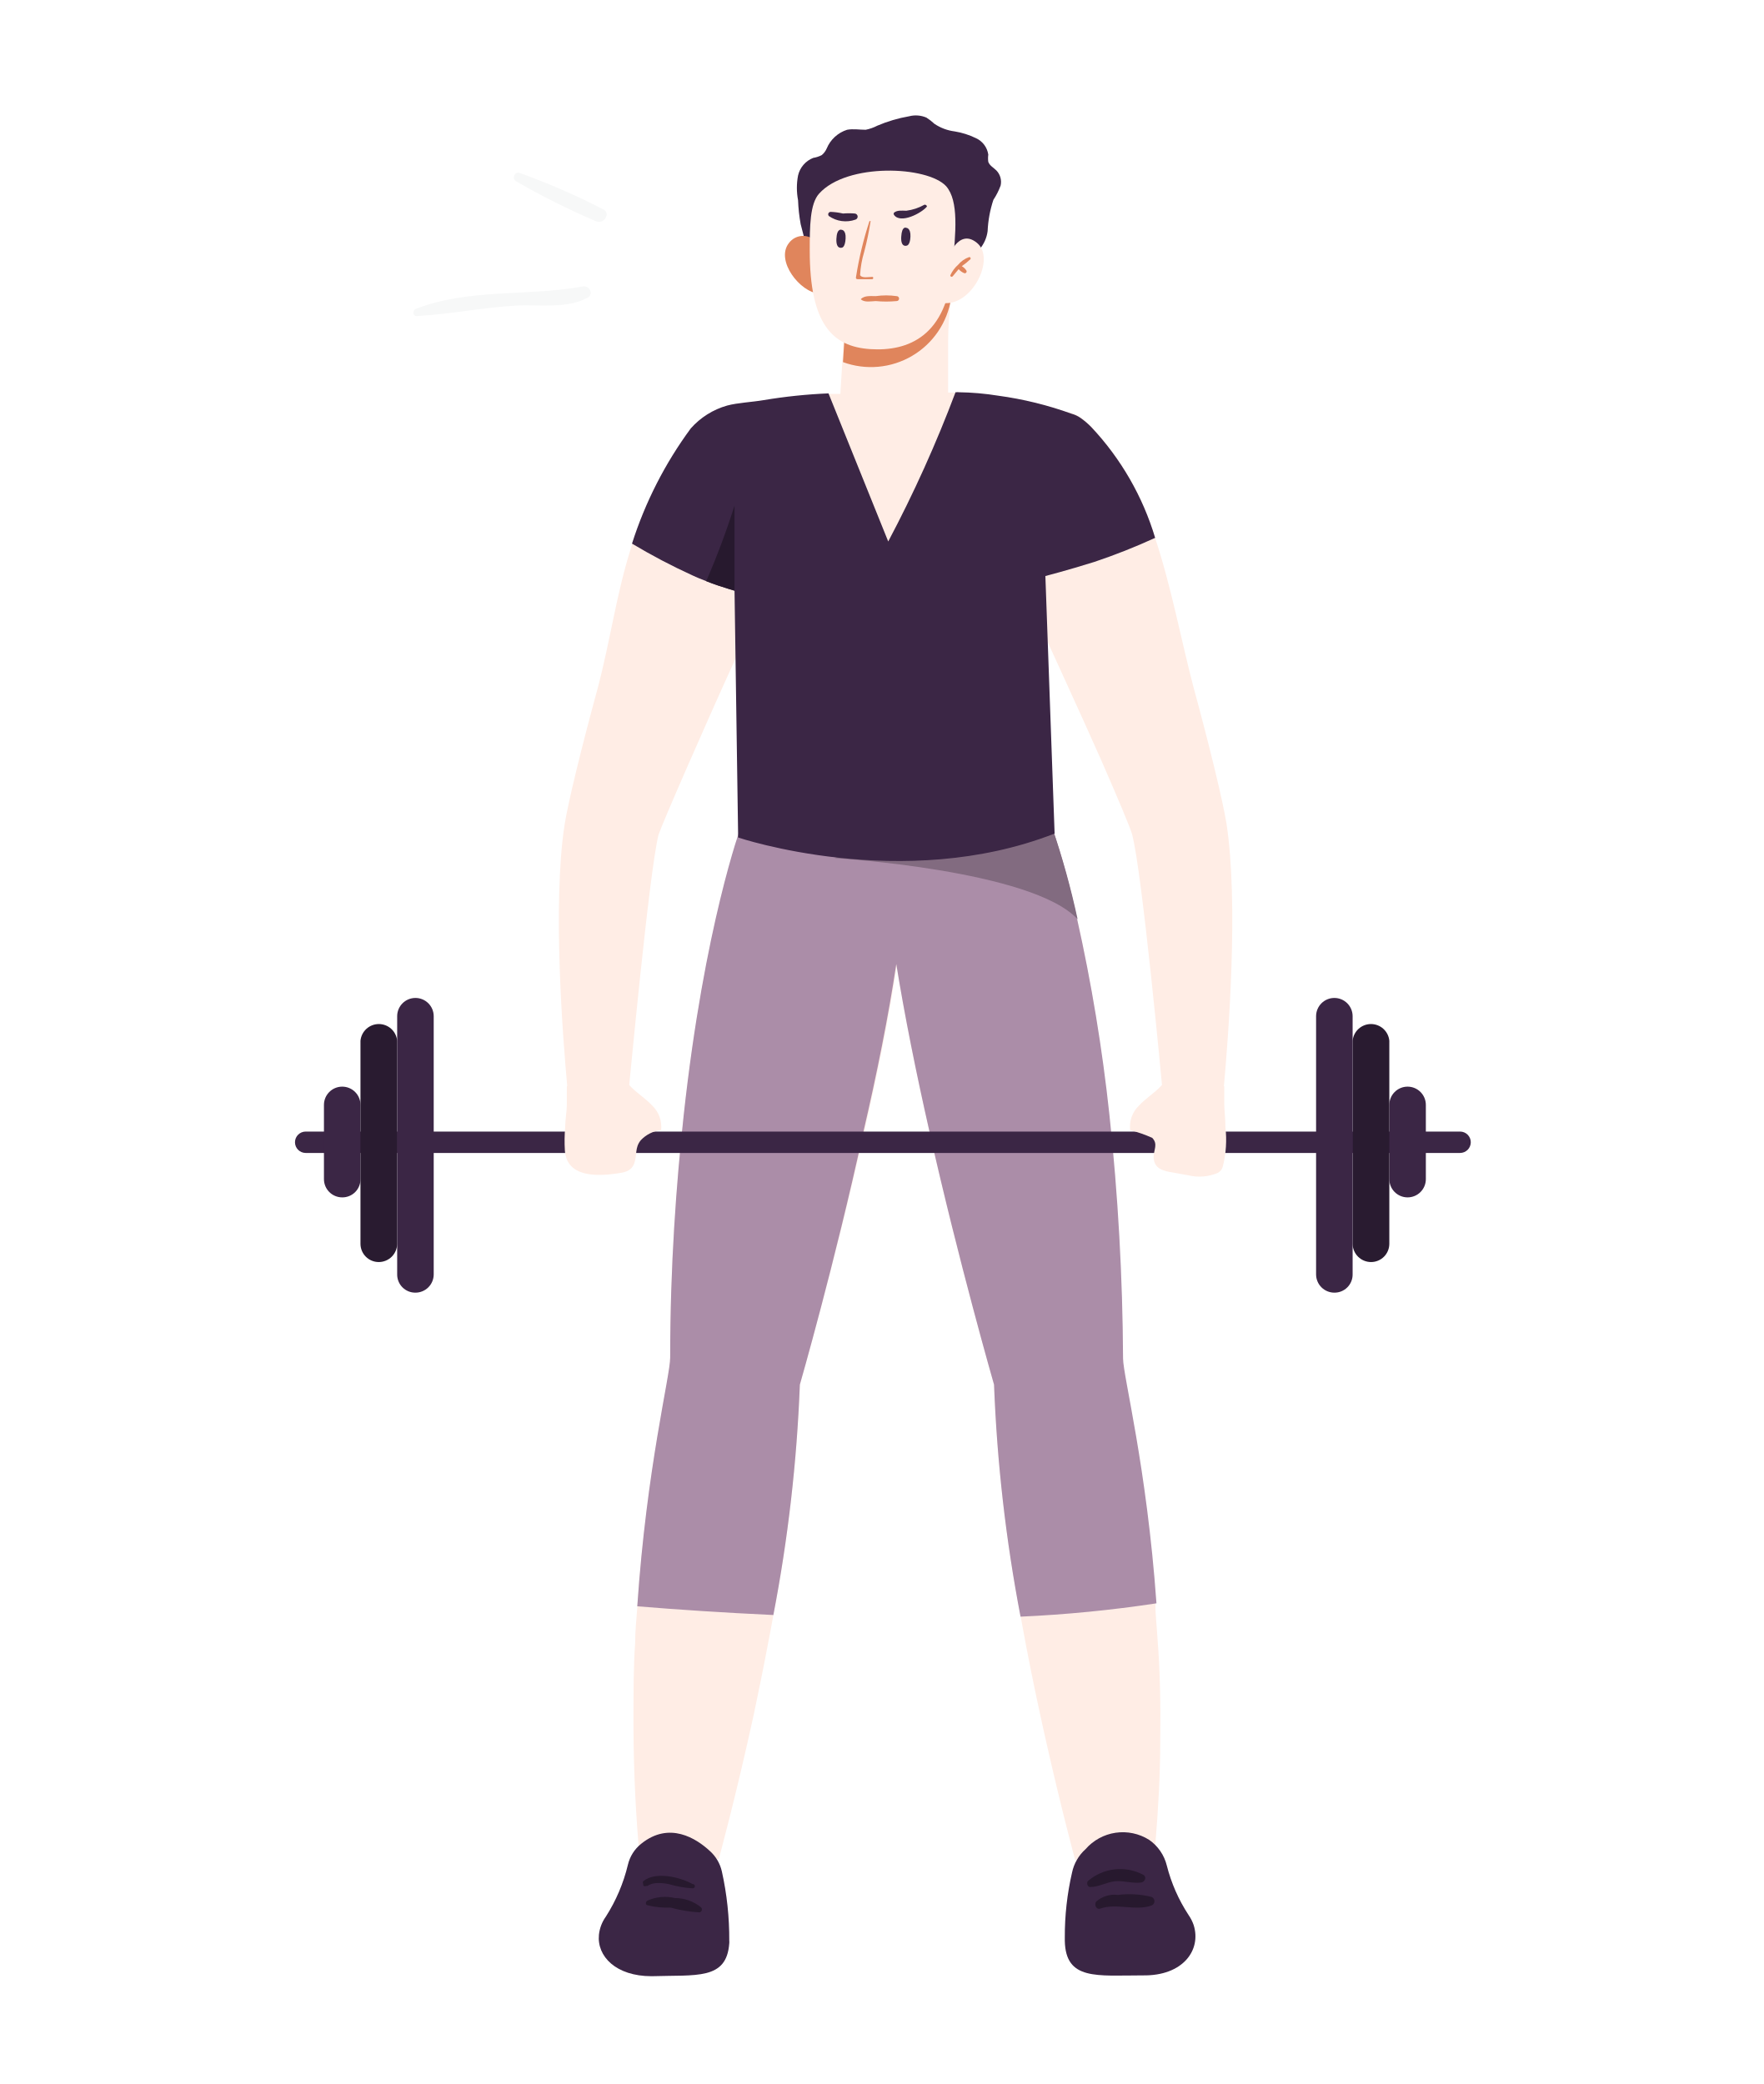
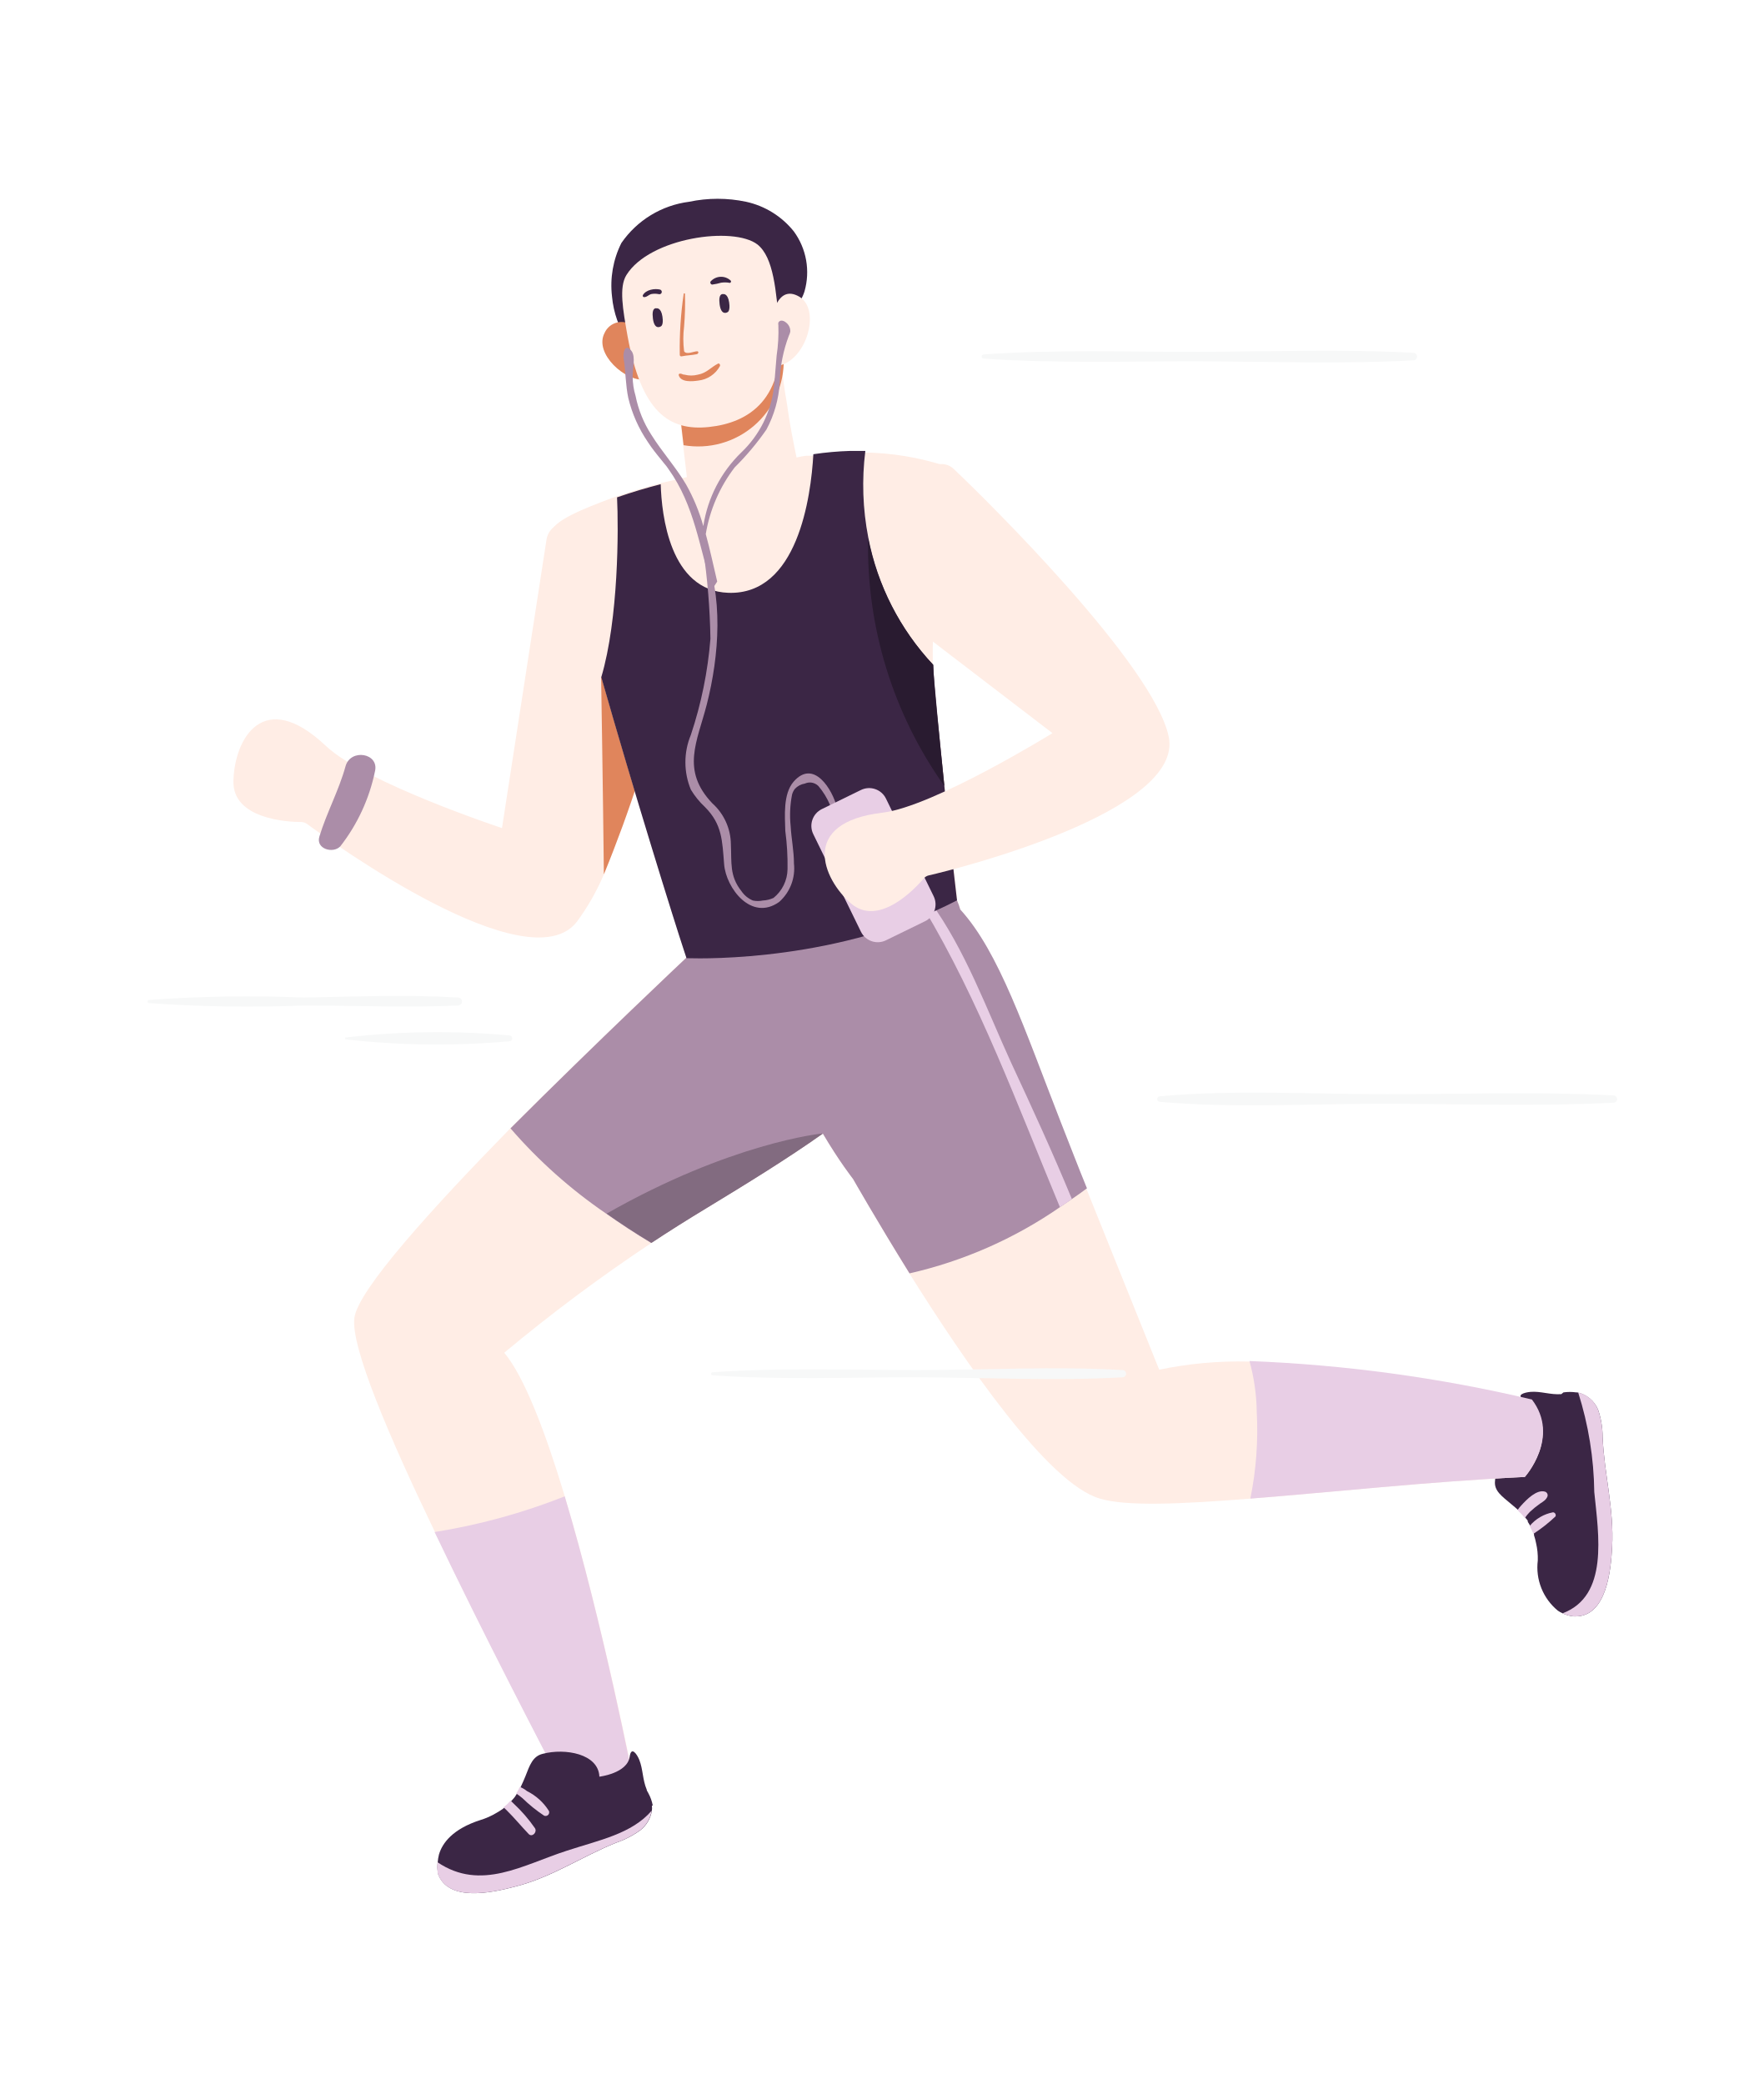
<svg xmlns="http://www.w3.org/2000/svg" width="275" height="325" viewBox="0 0 275 325" fill="none">
-   <path d="M141.181 138.129C141.001 141.696 140.539 145.827 139.872 150.395C138.666 158.453 136.818 167.64 134.739 176.57C130.172 197.048 124.731 215.936 124.731 215.936C124.266 227.999 122.885 240.009 120.6 251.862C120.369 253.171 120.138 254.429 119.881 255.712C119.111 259.843 118.29 263.821 117.52 267.49C114.672 280.527 112.08 289.945 112.08 289.945L99.583 287.789C98.992 280.706 98.761 273.932 98.787 267.593C98.787 263.641 98.787 259.895 99.044 256.251C99.044 254.352 99.249 252.504 99.377 250.733C100.84 229.126 104.51 214.806 104.51 211.958C104.51 197.51 105.459 184.91 106.614 174.158C109.847 144.518 115.57 129.07 115.57 129.07C123.654 110.491 135.766 111.774 139.769 125.452C140.927 129.572 141.403 133.854 141.181 138.129V138.129Z" fill="#FFEDE5" />
-   <path d="M180.93 271.545C180.93 276.677 180.622 282.092 180.161 287.686L167.663 290.073C167.663 290.073 165.456 281.989 162.864 270.39C161.915 266.13 160.914 261.408 159.965 256.43C159.708 255.019 159.426 253.556 159.169 252.119C156.871 240.18 155.481 228.084 155.012 215.935C155.012 215.935 149.52 196.869 144.901 176.288C142.899 167.46 141.052 158.324 139.769 150.343C139.076 145.801 138.639 141.618 138.46 138.077C138.185 133.757 138.628 129.422 139.769 125.246C143.823 111.568 155.91 110.311 163.993 128.864C163.993 128.864 169.69 144.262 172.898 173.721C174.252 186.354 174.963 199.048 175.028 211.752C175.028 214.601 178.723 228.638 180.161 249.937C180.161 251.734 180.391 253.556 180.494 255.429C180.905 260.536 181.007 265.874 180.93 271.545Z" fill="#FFEDE5" />
-   <path d="M180.34 250.04C173.316 251.104 166.241 251.798 159.144 252.118C156.854 240.179 155.473 228.083 155.012 215.935C155.012 215.935 149.52 196.868 144.901 176.287C142.9 167.46 141.052 158.324 139.769 150.343C138.563 158.401 136.715 167.588 134.636 176.518C130.171 197.048 124.731 215.935 124.731 215.935C124.265 227.998 122.884 240.008 120.599 251.862C112.901 251.503 105.536 251.015 99.377 250.502C100.84 228.894 104.509 214.575 104.509 211.727C104.509 197.279 105.459 184.679 106.614 173.927C109.847 144.287 115.57 128.838 115.57 128.838C123.653 110.259 135.766 111.542 139.769 125.22C142.848 114.776 150.624 111.568 157.732 118.907C160.385 121.825 162.505 125.187 163.994 128.838C165.59 133.556 166.91 138.363 167.946 143.235C170.209 153.327 171.896 163.54 173.001 173.824C174.355 186.457 175.066 199.15 175.131 211.855C175.157 214.703 178.826 228.766 180.34 250.04Z" fill="#AB8DA8" />
-   <path d="M168.048 143.363C161.017 135.69 130.197 133.817 130.197 133.817L157.835 119.164C160.488 122.082 162.607 125.443 164.096 129.095C165.688 133.771 167.007 138.535 168.048 143.363V143.363Z" fill="#826B80" />
-   <path d="M113.722 302.673C113.736 302.801 113.736 302.93 113.722 303.058C113.311 308.832 108.589 307.959 101.609 308.19C96.041 308.19 93.064 305.085 93.397 301.723C93.507 300.705 93.878 299.733 94.475 298.901C96.064 296.417 97.227 293.685 97.914 290.817C98.216 289.519 98.949 288.361 99.993 287.532C104.381 283.991 108.589 286.711 110.694 288.661C111.634 289.501 112.289 290.614 112.567 291.844C113.358 295.398 113.745 299.031 113.722 302.673V302.673Z" fill="#3B2645" />
-   <path d="M178.211 308.062C171.051 308.062 166.175 308.883 166.047 302.673V302.134C166.033 298.732 166.412 295.339 167.176 292.023C167.471 290.615 168.208 289.339 169.28 288.379C170.486 286.994 172.146 286.086 173.963 285.817C175.779 285.549 177.631 285.939 179.186 286.916C180.572 287.875 181.558 289.308 181.957 290.945C182.652 293.682 183.796 296.283 185.345 298.644C185.68 299.127 185.948 299.654 186.14 300.209C187.372 304.11 184.472 308.165 178.211 308.062Z" fill="#3B2645" />
-   <path d="M152.754 38.868C153.438 38.069 153.875 37.088 154.011 36.045C154.084 34.386 154.386 32.745 154.909 31.169C155.372 30.472 155.751 29.722 156.039 28.937C156.133 28.519 156.122 28.084 156.005 27.671C155.889 27.259 155.671 26.882 155.371 26.576C154.935 26.14 154.319 25.832 154.114 25.241C154.062 24.867 154.062 24.487 154.114 24.112C154.035 23.557 153.817 23.031 153.48 22.583C153.144 22.134 152.7 21.778 152.189 21.546C151.143 21.035 150.028 20.681 148.879 20.494C147.749 20.353 146.667 19.949 145.722 19.314C145.334 18.951 144.913 18.625 144.465 18.338C143.614 17.974 142.667 17.901 141.77 18.133C140.069 18.428 138.407 18.919 136.818 19.596C136.245 19.896 135.631 20.113 134.996 20.237C134.046 20.237 133.045 20.058 132.096 20.237C131.385 20.464 130.731 20.843 130.182 21.349C129.632 21.854 129.2 22.473 128.914 23.163C128.741 23.56 128.477 23.912 128.144 24.189C127.724 24.403 127.274 24.55 126.81 24.625C126.222 24.856 125.7 25.227 125.289 25.706C124.877 26.184 124.589 26.756 124.449 27.371C124.206 28.643 124.206 29.949 124.449 31.221C124.495 32.478 124.632 33.73 124.859 34.967C127.425 45.232 128.17 42.384 128.17 42.384L135.868 41.588C139.358 41.203 142.823 40.792 146.287 40.305C147.673 40.1 149.058 39.817 150.444 39.586C151.276 39.639 152.099 39.383 152.754 38.868V38.868Z" fill="#3B2645" />
-   <path d="M127.451 37.918C127.196 37.568 126.863 37.283 126.477 37.087C126.091 36.891 125.664 36.789 125.231 36.789C124.799 36.789 124.372 36.891 123.986 37.087C123.6 37.283 123.266 37.568 123.012 37.918C120.882 40.664 124.808 45.617 127.708 45.771C127.78 43.15 127.695 40.528 127.451 37.918V37.918Z" fill="#E0855C" />
-   <path d="M169.768 67.558C166.968 74.805 164.712 82.25 163.019 89.832C162.813 90.807 162.659 91.757 162.48 92.681C162.3 93.605 162.223 94.297 162.12 95.042C162.018 95.786 162.12 96.094 161.915 96.812C161.12 104.511 159.631 125.887 159.349 129.531C159.349 129.891 159.349 130.07 159.349 130.07C139.41 136.203 118.29 131.328 118.29 131.328L118.136 130.198C117.674 126.657 113.363 88.78 113.209 87.266C112.311 78.259 111.669 69.97 111.618 64.812C111.618 64.042 112.285 63.606 113.286 63.323C114.902 62.861 117.186 62.785 118.983 62.477C122.328 61.917 125.705 61.566 129.093 61.425H129.915C130.086 61.414 130.257 61.414 130.428 61.425H131.044L131.685 51.16H132.686C133.34 51.261 134.001 51.312 134.662 51.314C135.451 51.325 136.24 51.282 137.023 51.185L138.126 51.057C138.665 51.057 139.153 50.877 139.641 50.749C140.427 50.568 141.199 50.328 141.95 50.031C142.181 49.981 142.405 49.903 142.617 49.8H142.823L143.336 49.569C144.278 49.16 145.187 48.679 146.056 48.132L147.262 47.31L147.467 47.131C147.631 47.024 147.785 46.904 147.929 46.772L148.212 46.541C148.212 46.925 148.212 47.079 148.212 47.233C147.988 49.227 147.868 51.232 147.852 53.238C147.852 54.701 147.852 56.164 147.852 57.447C147.852 59.628 147.852 61.219 147.852 61.219H149.289C149.316 61.2 149.347 61.19 149.379 61.19C149.411 61.19 149.443 61.2 149.469 61.219C151.549 61.247 153.625 61.427 155.679 61.758C159.582 62.271 163.419 63.2 167.124 64.53C167.689 64.76 168.1 64.966 168.459 65.145C168.818 65.325 169.947 67.096 169.768 67.558Z" fill="#FFEDE5" />
-   <path d="M148.314 46.566C148.023 48.414 147.326 50.173 146.274 51.719C145.221 53.264 143.838 54.557 142.226 55.505C140.614 56.452 138.811 57.03 136.949 57.197C135.086 57.364 133.21 57.117 131.455 56.472L131.788 51.16C134.711 51.619 137.699 51.447 140.549 50.655C143.4 49.862 146.048 48.468 148.314 46.566Z" fill="#E0855C" />
-   <path d="M127.733 30.194C126.296 31.785 126.271 35.327 126.271 39.047C126.271 50.57 129.812 54.06 135.714 54.445C141.616 54.83 147.724 52.443 148.545 41.614C149.033 36.25 149.546 31.349 147.544 29.039C144.644 25.883 132.096 25.344 127.733 30.194Z" fill="#FFEDE5" />
-   <path d="M147.801 40.279C147.801 40.279 149.443 35.455 152.369 37.893C155.294 40.331 151.573 47.67 147.236 47.259C147.211 47.259 146.466 41.947 147.801 40.279Z" fill="#FFEDE5" />
-   <path d="M151.111 40.099C150.451 40.334 149.866 40.742 149.418 41.28C148.894 41.743 148.474 42.311 148.186 42.948C148.186 43.128 148.391 43.23 148.52 43.128C148.648 43.025 149.161 42.332 149.495 41.973C149.723 42.244 150.014 42.455 150.342 42.589C150.4 42.614 150.465 42.62 150.526 42.604C150.588 42.589 150.642 42.553 150.681 42.502C150.719 42.452 150.74 42.39 150.739 42.326C150.738 42.263 150.715 42.202 150.675 42.153C150.497 41.888 150.259 41.669 149.982 41.511C150.454 41.187 150.9 40.826 151.317 40.433C151.345 40.4 151.363 40.359 151.366 40.315C151.37 40.272 151.359 40.228 151.337 40.191C151.314 40.154 151.28 40.125 151.239 40.108C151.199 40.092 151.154 40.089 151.111 40.099V40.099Z" fill="#E0855C" />
-   <path d="M131.326 38.611C131.326 38.611 130.351 38.996 130.428 37.251C130.505 35.506 131.249 35.84 131.249 35.84C131.249 35.84 131.942 35.84 131.865 37.2C131.788 38.56 131.326 38.611 131.326 38.611Z" fill="#3B2645" />
-   <path d="M141.411 38.303C141.411 38.303 140.436 38.688 140.539 36.918C140.641 35.147 141.334 35.532 141.334 35.532C141.334 35.532 142.027 35.532 141.976 36.892C141.925 38.252 141.411 38.303 141.411 38.303Z" fill="#3B2645" />
-   <path d="M136.047 43.179C135.534 43.179 134.379 43.435 134.123 42.897C134.191 41.669 134.407 40.455 134.764 39.278C135.18 37.697 135.514 36.095 135.765 34.48C135.765 34.48 135.765 34.48 135.585 34.48C134.65 37.335 133.946 40.261 133.481 43.23C133.468 43.266 133.465 43.305 133.47 43.342C133.476 43.38 133.491 43.416 133.514 43.446C133.537 43.477 133.567 43.501 133.601 43.517C133.636 43.533 133.674 43.54 133.712 43.538C134.456 43.538 135.175 43.538 135.919 43.538C136.201 43.615 136.253 43.205 136.047 43.179Z" fill="#E0855C" />
-   <path d="M133.303 33.299C132.688 33.247 132.07 33.247 131.455 33.299C130.823 33.151 130.179 33.065 129.53 33.042C129.456 33.043 129.384 33.066 129.323 33.106C129.261 33.147 129.212 33.205 129.182 33.272C129.153 33.34 129.143 33.415 129.155 33.488C129.166 33.561 129.199 33.629 129.248 33.684C129.844 34.105 130.534 34.377 131.257 34.475C131.981 34.573 132.718 34.496 133.405 34.249C133.512 34.214 133.604 34.144 133.665 34.05C133.726 33.956 133.753 33.844 133.741 33.732C133.729 33.62 133.678 33.517 133.599 33.438C133.519 33.359 133.414 33.31 133.303 33.299V33.299Z" fill="#3B2645" />
-   <path d="M144.131 31.939C143.267 32.424 142.317 32.738 141.334 32.863C140.693 32.863 139.923 32.735 139.409 33.171C139.377 33.221 139.36 33.279 139.36 33.338C139.36 33.397 139.377 33.455 139.409 33.505C140.41 34.967 143.695 33.248 144.542 32.221C144.567 32.042 144.311 31.862 144.131 31.939Z" fill="#3B2645" />
-   <path d="M139.82 46.181C138.739 46.027 137.642 46.027 136.561 46.181C135.817 46.181 134.764 46.053 134.226 46.669C134.816 47.208 135.817 46.977 136.561 46.951C137.645 47.054 138.736 47.054 139.82 46.951C139.922 46.951 140.02 46.911 140.092 46.839C140.164 46.766 140.205 46.669 140.205 46.566C140.205 46.464 140.164 46.366 140.092 46.294C140.02 46.222 139.922 46.181 139.82 46.181V46.181Z" fill="#E0855C" />
-   <path d="M227.687 179.803H47.668C47.226 179.803 46.801 179.628 46.489 179.315C46.176 179.002 46 178.578 46 178.135C46 177.693 46.176 177.269 46.489 176.956C46.801 176.643 47.226 176.467 47.668 176.467H227.687C228.129 176.467 228.553 176.643 228.866 176.956C229.179 177.269 229.355 177.693 229.355 178.135C229.355 178.578 229.179 179.002 228.866 179.315C228.553 179.628 228.129 179.803 227.687 179.803V179.803Z" fill="#3B2645" />
-   <path d="M53.365 186.732C52.61 186.732 51.885 186.432 51.351 185.898C50.817 185.363 50.517 184.639 50.517 183.883V172.31C50.517 171.554 50.817 170.83 51.351 170.296C51.885 169.762 52.61 169.461 53.365 169.461C54.12 169.461 54.845 169.762 55.379 170.296C55.913 170.83 56.214 171.554 56.214 172.31V183.832C56.224 184.211 56.158 184.589 56.019 184.942C55.88 185.295 55.672 185.617 55.406 185.887C55.14 186.158 54.822 186.372 54.471 186.517C54.121 186.663 53.745 186.736 53.365 186.732V186.732Z" fill="#3B2645" />
-   <path d="M59.062 196.817C58.306 196.817 57.582 196.517 57.048 195.983C56.514 195.449 56.213 194.724 56.213 193.969V162.302C56.281 161.59 56.611 160.929 57.141 160.447C57.67 159.966 58.359 159.699 59.075 159.699C59.79 159.699 60.48 159.966 61.009 160.447C61.538 160.929 61.868 161.59 61.936 162.302V193.969C61.929 194.727 61.623 195.451 61.085 195.985C60.547 196.518 59.82 196.817 59.062 196.817V196.817Z" fill="#291B30" />
-   <path d="M64.784 201.59C64.409 201.594 64.037 201.523 63.69 201.381C63.343 201.239 63.028 201.029 62.762 200.764C62.497 200.499 62.287 200.183 62.145 199.836C62.004 199.489 61.932 199.117 61.936 198.742V158.478C61.936 157.723 62.236 156.998 62.77 156.464C63.304 155.93 64.029 155.63 64.784 155.63C65.54 155.63 66.264 155.93 66.798 156.464C67.332 156.998 67.633 157.723 67.633 158.478V198.742C67.633 199.497 67.332 200.222 66.798 200.756C66.264 201.29 65.54 201.59 64.784 201.59Z" fill="#3B2645" />
-   <path d="M219.5 186.732C220.256 186.732 220.98 186.432 221.514 185.898C222.049 185.363 222.349 184.639 222.349 183.883V172.31C222.349 171.554 222.049 170.83 221.514 170.296C220.98 169.762 220.256 169.461 219.5 169.461C218.745 169.461 218.02 169.762 217.486 170.296C216.952 170.83 216.652 171.554 216.652 172.31V183.832C216.645 184.21 216.714 184.586 216.854 184.938C216.994 185.289 217.203 185.61 217.468 185.88C217.733 186.15 218.049 186.364 218.398 186.51C218.747 186.657 219.122 186.732 219.5 186.732V186.732Z" fill="#3B2645" />
-   <path d="M213.804 196.817C214.559 196.817 215.284 196.517 215.818 195.983C216.352 195.449 216.652 194.724 216.652 193.969V162.302C216.585 161.59 216.254 160.929 215.725 160.447C215.196 159.966 214.506 159.699 213.791 159.699C213.076 159.699 212.386 159.966 211.857 160.447C211.328 160.929 210.997 161.59 210.93 162.302V193.969C210.936 194.727 211.242 195.451 211.781 195.985C212.319 196.518 213.046 196.817 213.804 196.817V196.817Z" fill="#291B30" />
-   <path d="M208.081 201.59C208.456 201.594 208.828 201.523 209.175 201.381C209.522 201.239 209.838 201.029 210.103 200.764C210.368 200.499 210.578 200.183 210.72 199.836C210.861 199.489 210.933 199.117 210.929 198.742V158.478C210.929 157.723 210.629 156.998 210.095 156.464C209.561 155.93 208.836 155.63 208.081 155.63C207.325 155.63 206.601 155.93 206.067 156.464C205.533 156.998 205.232 157.723 205.232 158.478V198.742C205.232 199.497 205.533 200.222 206.067 200.756C206.601 201.29 207.325 201.59 208.081 201.59V201.59Z" fill="#3B2645" />
-   <path d="M122.755 84.187C121.704 87.852 120.249 91.389 118.418 94.734C117.674 96.274 114.671 102.792 114.543 103.048C109.873 113.287 103.277 128.402 102.687 130.199C101.225 135.998 98.094 169.744 98.068 169.744C94.86 174.568 88.753 172.31 88.753 172.31C88.753 172.31 88.753 171.283 88.471 169.538C87.778 162.071 86.135 141.079 88.034 128.659C88.573 125.22 90.6 116.88 93.167 107.462C95.22 99.764 96.118 92.45 98.556 84.957C100.609 78.509 103.704 72.441 107.717 66.993C109.22 65.278 111.191 64.038 113.388 63.426C114.338 63.426 114.748 64.658 115.544 65.017C117.804 66.073 119.621 67.889 120.676 70.15C122.912 74.467 123.644 79.407 122.755 84.187V84.187Z" fill="#FFEDE5" />
-   <path d="M88.137 175.775C88.137 174.646 88.368 173.491 88.393 172.362C88.393 170.591 88.393 169.436 88.393 169.436C89.491 168.37 90.892 167.669 92.403 167.43C93.915 167.191 95.463 167.426 96.836 168.102C97.454 168.553 98.022 169.069 98.53 169.641C99.556 170.617 100.737 171.386 101.712 172.413C102.219 172.902 102.608 173.501 102.848 174.164C103.088 174.827 103.174 175.536 103.098 176.237C101.881 176.371 100.753 176.935 99.916 177.828C98.966 179.008 99.377 180.086 98.915 181.395C98.453 182.703 97.324 182.832 96.349 182.986C93.064 183.473 88.368 183.627 88.085 179.393C88.014 178.187 88.031 176.978 88.137 175.775V175.775Z" fill="#FFEDE5" />
-   <path d="M190.862 169.359C190.708 171.104 190.579 172.13 190.579 172.13C190.579 172.13 184.472 174.466 181.238 169.564C181.238 169.564 178.108 135.921 176.542 130.122C176.286 129.147 174.284 124.399 171.769 118.651C169.254 112.903 161.171 95.324 160.914 94.734C159.072 91.394 157.617 87.856 156.577 84.187C155.603 79.344 156.3 74.314 158.553 69.919C159.623 67.668 161.435 65.856 163.686 64.786C164.48 64.388 165.364 64.202 166.252 64.248C166.533 64.247 166.811 64.299 167.073 64.401C167.548 64.533 167.999 64.741 168.407 65.017C169.036 65.456 169.62 65.955 170.152 66.506C174.753 71.408 178.153 77.311 180.084 83.751C182.65 91.449 184.164 99.738 186.114 107.154C188.68 116.572 190.682 124.912 191.246 128.351C193.197 140.9 191.529 161.891 190.862 169.359Z" fill="#FFEDE5" />
-   <path d="M191.093 175.8C191.093 174.517 190.939 173.234 190.913 172.362C190.913 170.591 190.913 169.436 190.913 169.436C189.821 168.369 188.425 167.667 186.917 167.428C185.409 167.189 183.864 167.424 182.496 168.102C181.875 168.559 181.299 169.075 180.777 169.641C179.776 170.617 178.57 171.386 177.62 172.413C177.108 172.899 176.716 173.497 176.475 174.161C176.235 174.825 176.152 175.535 176.234 176.236C177.411 176.547 178.561 176.95 179.673 177.443C180.623 178.418 179.904 179.29 179.904 180.419C179.904 181.985 180.982 182.524 182.47 182.78L185.344 183.294C186.869 183.66 188.471 183.525 189.912 182.909C190.119 182.79 190.302 182.633 190.451 182.447C190.573 182.259 190.66 182.05 190.708 181.831C191.199 179.86 191.329 177.817 191.093 175.8Z" fill="#FFEDE5" />
-   <path d="M163.018 89.832L164.456 129.993C140.744 139.257 115.108 130.609 115.108 130.609L114.543 92.116L113.773 91.885C112.618 91.526 111.387 91.141 110.129 90.628C109.411 90.346 108.666 90.063 107.922 89.704C104.711 88.237 101.584 86.592 98.556 84.777C100.609 78.33 103.704 72.262 107.717 66.814C109.227 65.106 111.195 63.868 113.388 63.247C115.005 62.81 117.289 62.708 119.085 62.4C122.431 61.841 125.807 61.489 129.196 61.348L138.511 84.444C142.5 76.915 146.006 69.141 149.007 61.168H149.264C149.29 61.149 149.321 61.139 149.354 61.139C149.386 61.139 149.417 61.149 149.443 61.168C151.524 61.196 153.599 61.376 155.654 61.707C159.567 62.238 163.412 63.184 167.124 64.53C167.6 64.661 168.05 64.869 168.459 65.146C169.087 65.585 169.671 66.083 170.204 66.634C174.805 71.536 178.204 77.439 180.135 83.879C177.047 85.295 173.886 86.545 170.666 87.626C166.406 88.96 163.018 89.832 163.018 89.832Z" fill="#3B2645" />
-   <path d="M114.543 78.849V92.116L113.773 91.885C112.619 91.526 111.387 91.141 110.129 90.628C111.802 86.78 113.275 82.849 114.543 78.849V78.849Z" fill="#27192E" />
-   <path d="M108 293.819C105.972 292.69 102.174 291.818 100.301 293.383C100.265 293.446 100.246 293.516 100.246 293.588C100.246 293.661 100.265 293.731 100.301 293.794V293.948C100.301 294.153 100.583 294.204 100.737 294.127C100.891 294.05 100.737 294.127 100.917 294.127C101.356 293.848 101.86 293.689 102.38 293.665C103.043 293.635 103.708 293.695 104.356 293.845C105.559 294.2 106.799 294.415 108.051 294.487C108.139 294.48 108.222 294.438 108.279 294.371C108.337 294.303 108.366 294.216 108.359 294.127C108.352 294.039 108.31 293.957 108.243 293.899C108.176 293.841 108.088 293.813 108 293.819Z" fill="#27192E" />
-   <path d="M109.308 297.438C108.161 296.508 106.73 296.001 105.254 296.001C103.792 295.651 102.255 295.805 100.891 296.437C100.711 296.591 100.609 296.976 100.891 297.104C102.089 297.412 103.325 297.542 104.561 297.489C106.036 297.897 107.55 298.146 109.077 298.234C109.162 298.218 109.241 298.18 109.305 298.122C109.369 298.065 109.416 297.99 109.44 297.908C109.464 297.825 109.464 297.737 109.441 297.654C109.418 297.571 109.372 297.496 109.308 297.438V297.438Z" fill="#27192E" />
-   <path d="M178.39 292.434C177.011 291.675 175.434 291.357 173.869 291.522C172.305 291.687 170.828 292.328 169.639 293.357C169.382 293.691 169.639 294.333 170.024 294.281C171.333 294.281 172.59 293.511 173.873 293.383C175.156 293.255 176.568 293.742 177.902 293.588C178.415 293.537 178.877 292.921 178.39 292.434Z" fill="#27192E" />
-   <path d="M179.468 295.795C177.788 295.395 176.049 295.3 174.336 295.513C173.73 295.435 173.116 295.486 172.532 295.663C171.948 295.84 171.408 296.139 170.948 296.54C170.589 297.001 170.948 297.874 171.59 297.643C174.156 296.745 177.056 298.079 179.596 297.155C179.735 297.095 179.852 296.992 179.929 296.862C180.006 296.731 180.04 296.58 180.025 296.429C180.011 296.278 179.95 296.135 179.849 296.022C179.749 295.908 179.616 295.829 179.468 295.795V295.795Z" fill="#27192E" />
-   <path d="M90.908 44.668C82.26 46.259 73.278 44.924 64.861 48.158C64.297 48.389 64.322 49.338 65.015 49.287C70.148 49.005 75.152 47.978 80.258 47.67C83.954 47.439 88.291 48.235 91.652 46.413C92.628 45.848 91.909 44.488 90.908 44.668Z" fill="#F7F8F8" />
-   <path d="M94.039 32.632C89.822 30.459 85.467 28.565 81.003 26.961C80.233 26.704 79.797 27.859 80.464 28.269C84.494 30.593 88.659 32.675 92.936 34.505C94.193 35.044 95.322 33.248 94.039 32.632Z" fill="#F7F8F8" />
+   <path d="M251.396 241.273C251.207 244.812 250.559 252.081 245.668 252.081H245.425C244.815 252.025 244.22 251.86 243.669 251.594C243.415 251.48 243.171 251.344 242.939 251.189C241.797 250.254 240.91 249.046 240.362 247.675C239.814 246.305 239.622 244.818 239.805 243.353C239.833 242.445 239.743 241.536 239.535 240.651C239.455 240.23 239.347 239.815 239.211 239.408C239.199 239.328 239.199 239.246 239.211 239.165C238.994 238.679 238.805 238.301 238.616 237.949C238.506 237.733 238.38 237.525 238.238 237.328C238.256 237.275 238.256 237.218 238.238 237.166C238.163 237.038 238.072 236.92 237.968 236.815C237.679 236.424 237.354 236.062 236.995 235.734C236.995 235.734 236.995 235.734 236.995 235.734L236.833 235.572C236.428 235.22 236.049 234.869 235.671 234.572C234.239 233.356 232.969 232.518 233.131 230.978C233.347 227.358 235.833 222.683 239.265 223.71C239.265 223.71 240.129 219.387 237.752 218.306C236.238 217.55 237.752 217.144 238.67 217.063C240.237 216.928 241.804 217.55 243.48 217.415C243.583 217.319 243.691 217.229 243.804 217.144C244.467 217.05 245.14 217.05 245.803 217.144H245.965C246.684 217.298 247.355 217.625 247.92 218.096C248.485 218.566 248.927 219.167 249.208 219.846C249.675 221.221 249.912 222.663 249.91 224.115C250.181 229.979 251.721 235.356 251.396 241.273Z" fill="#3B2645" />
+   <path d="M241.318 233.356C241.102 233.923 240.642 234.167 240.156 234.491C239.595 234.885 239.062 235.318 238.562 235.788C238.278 236.084 238.017 236.4 237.778 236.733C237.49 236.342 237.164 235.981 236.806 235.653C236.806 235.653 236.806 235.653 236.806 235.653L236.644 235.491C236.827 235.236 237.025 234.992 237.238 234.761C238.049 233.869 239.643 232.221 240.94 232.626C241.085 232.676 241.205 232.779 241.275 232.915C241.346 233.051 241.361 233.209 241.318 233.356V233.356Z" fill="#E8CEE5" />
+   <path d="M242.561 236.49C241.502 237.494 240.353 238.398 239.13 239.192C238.913 238.706 238.724 238.328 238.535 237.976C239.466 236.862 240.756 236.107 242.183 235.842C242.256 235.848 242.327 235.872 242.389 235.911C242.451 235.951 242.503 236.004 242.54 236.068C242.577 236.132 242.598 236.203 242.602 236.277C242.606 236.35 242.592 236.423 242.561 236.49Z" fill="#E8CEE5" />
+   <path d="M251.396 241.273C251.207 244.813 250.558 252.081 245.668 252.081H245.425C244.815 252.025 244.22 251.861 243.668 251.594C250.883 248.892 249.289 239.382 248.613 232.681C248.549 227.406 247.702 222.17 246.1 217.145C246.796 217.314 247.442 217.648 247.982 218.118C248.523 218.588 248.943 219.181 249.207 219.846C249.675 221.221 249.912 222.664 249.91 224.116C250.18 229.979 251.72 235.356 251.396 241.273Z" fill="#E8CEE5" />
+   <path d="M106.004 97.691C106.004 97.691 105.275 100.906 104.059 105.797C101.555 116.223 98.249 126.439 94.17 136.356C93.055 138.992 91.631 141.486 89.928 143.786C82.335 153.405 51.803 131.384 47.912 128.52C47.656 128.323 47.344 128.209 47.021 128.196C44.859 128.196 36.213 127.737 36.402 121.765C36.564 115.254 41.049 107.067 50.857 116.361C56.91 122.062 78.282 129.142 78.282 129.142L85.226 84.127C85.314 83.573 85.551 83.053 85.912 82.624C86.274 82.194 86.745 81.872 87.276 81.691C87.808 81.51 88.378 81.478 88.926 81.598C89.475 81.718 89.98 81.985 90.387 82.371C94.197 85.91 100.087 91.611 106.004 97.691Z" fill="#FFEDE5" />
+   <path d="M104.031 105.688C101.541 116.15 98.244 126.404 94.169 136.356C94.034 123.386 93.737 105.526 93.737 105.526C95.337 104.716 97.111 104.307 98.904 104.335C100.698 104.364 102.457 104.828 104.031 105.688V105.688Z" fill="#E0855C" />
+   <path d="M128.376 176.75C122.729 180.749 116.433 184.613 110.165 188.423C107.166 190.233 104.302 192.043 101.6 193.827C93.638 199.114 85.971 204.833 78.633 210.957C81.794 214.74 85.091 223.44 88.063 233.329C94.034 253.216 98.871 277.993 98.871 277.993C93.467 282.937 88.901 280.695 88.901 280.695C84.659 272.589 75.526 255.053 67.825 238.922C60.611 223.926 54.667 209.957 55.261 205.526C55.856 201.095 67.528 188.288 79.579 175.967C93.089 162.457 106.923 149.434 106.923 149.434C112.106 143.878 117.982 139.011 124.404 134.951C130.862 131.141 137.914 128.953 143.318 132.519C146.072 134.46 148.143 137.222 149.235 140.409C149.434 140.876 149.606 141.354 149.749 141.841C153.883 155 143.183 166.348 128.376 176.75Z" fill="#FFEDE5" />
+   <path d="M237.779 230.33C222.918 231.032 207.49 232.734 194.98 233.707C184.172 234.572 175.634 234.95 171.527 233.707C163.421 231.383 150.478 212.416 141.805 198.582C136.698 190.314 133.024 183.856 133.024 183.856C133.024 183.856 130.889 181.154 128.295 176.75C121.459 165.321 111.489 143.462 130.997 137.545C139.373 135.005 145.047 136.896 149.56 141.841C155.612 148.461 159.584 160.538 165.231 174.994L180.767 213.605C185.342 212.649 190.011 212.222 194.682 212.335C209.522 212.91 224.271 214.918 238.724 218.333C243.372 224.115 237.779 230.33 237.779 230.33Z" fill="#FFEDE5" />
+   <path d="M100.357 55.459C106.058 53.892 111.732 52.217 117.352 50.38C120.648 49.299 124.269 49.245 125.458 45.435C125.908 43.858 125.994 42.199 125.709 40.584C125.423 38.969 124.774 37.44 123.81 36.113C121.933 33.752 119.299 32.111 116.352 31.466C113.422 30.845 110.393 30.845 107.463 31.466C105.348 31.733 103.314 32.444 101.493 33.553C99.673 34.661 98.107 36.141 96.898 37.897C95.606 40.477 95.098 43.38 95.439 46.246C95.667 48.759 96.522 51.174 97.925 53.271C98.114 53.568 99.384 56.162 100.032 55.973C100.222 55.865 100.33 55.486 100.357 55.459Z" fill="#3B2645" />
+   <path d="M98.844 50.947C98.505 50.644 98.099 50.425 97.659 50.308C97.22 50.191 96.759 50.179 96.314 50.274C95.869 50.369 95.452 50.567 95.099 50.853C94.745 51.139 94.463 51.505 94.278 51.92C92.575 55.162 97.601 59.593 100.6 59.188C100.189 56.407 99.602 53.654 98.844 50.947V50.947Z" fill="#E0855C" />
+   <path d="M148.29 73.698C146.613 82.694 145.664 91.811 145.453 100.96C145.453 101.852 145.453 102.636 145.453 103.419C145.804 109.066 148.695 135.68 149.236 139.868C149.236 140.22 149.236 140.409 149.236 140.409C131.051 149.866 110.03 149.46 107.355 149.433H107.058C106.962 149.049 106.844 148.67 106.707 148.299C105.086 143.408 98.817 123.278 93.764 105.527C93.764 105.256 93.602 105.013 93.521 104.716C90.819 95.584 87.01 88.504 85.983 83.29C85.605 81.317 91.819 79.047 94.845 77.886C95.278 77.697 95.737 77.561 96.223 77.399C98.601 76.562 101.06 75.859 103.032 75.346L107.112 74.4L105.842 63.592H106.923C107.602 63.563 108.279 63.491 108.949 63.376C109.78 63.241 110.602 63.051 111.408 62.809L112.543 62.458L114.029 61.836C114.821 61.503 115.589 61.115 116.326 60.674C116.492 60.602 116.655 60.521 116.812 60.431C116.837 60.445 116.865 60.453 116.893 60.453C116.922 60.453 116.95 60.445 116.974 60.431L117.488 60.107C118.394 59.511 119.245 58.832 120.027 58.08C120.46 57.675 120.838 57.324 121.135 57L121.324 56.783C121.466 56.654 121.593 56.509 121.703 56.351C121.807 56.256 121.898 56.147 121.973 56.027V56.27C121.973 56.432 121.973 56.594 121.973 56.783C121.973 58.567 122.351 60.809 122.729 63.052C122.946 64.592 123.189 66.105 123.432 67.429C123.864 69.699 124.215 71.347 124.215 71.347C124.705 71.228 125.201 71.138 125.702 71.077H125.864H126.674C128.581 70.793 130.503 70.622 132.429 70.563C133.24 70.563 134.024 70.563 134.78 70.563C139.057 70.63 143.3 71.331 147.371 72.644C147.618 72.696 147.841 72.827 148.007 73.017C148.173 73.207 148.272 73.446 148.29 73.698Z" fill="#FFEDE5" />
+   <path d="M122.215 55.919C122.268 57.894 121.882 59.856 121.085 61.663C120.288 63.471 119.099 65.079 117.605 66.371C116.111 67.663 114.349 68.608 112.445 69.137C110.542 69.666 108.545 69.765 106.598 69.429L105.95 63.836C109.072 63.769 112.143 63.027 114.951 61.661C117.759 60.294 120.237 58.335 122.215 55.919Z" fill="#E0855C" />
+   <path d="M97.682 42.895C96.493 44.814 97.142 48.299 97.844 52.325C100.006 64.295 104.329 67.24 110.544 66.592C116.758 65.943 122.594 62.269 121.541 50.974C121.027 45.327 120.649 40.167 118.136 38.14C114.38 35.222 101.303 37.059 97.682 42.895Z" fill="#FFEDE5" />
+   <path d="M120.379 49.623C120.379 49.623 121.162 44.219 124.648 46.273C128.133 48.326 125.674 56.567 121.081 57.081C121.081 56.919 119.298 51.542 120.379 49.623Z" fill="#FFEDE5" />
+   <path d="M103.005 50.92C103.005 50.92 102.059 51.541 101.816 49.677C101.573 47.813 102.383 48.083 102.383 48.083C102.383 48.083 103.086 47.921 103.302 49.38C103.518 50.839 103.005 50.92 103.005 50.92Z" fill="#3B2645" />
+   <path d="M113.408 48.705C113.408 48.705 112.462 49.299 112.219 47.462C111.976 45.624 112.786 45.868 112.786 45.868C112.786 45.868 113.489 45.706 113.705 47.164C113.921 48.624 113.408 48.705 113.408 48.705Z" fill="#3B2645" />
+   <path d="M108.706 54.784C108.192 54.784 107.058 55.378 106.679 54.784C106.517 53.501 106.517 52.203 106.679 50.92C106.823 49.204 106.868 47.481 106.814 45.759C106.814 45.759 106.652 45.759 106.625 45.759C106.156 48.916 105.949 52.106 106.004 55.297C105.996 55.339 106 55.383 106.015 55.423C106.03 55.463 106.055 55.499 106.088 55.526C106.121 55.554 106.16 55.572 106.202 55.579C106.245 55.586 106.288 55.582 106.328 55.567C107.085 55.405 107.868 55.405 108.625 55.243C108.976 55.189 108.976 54.757 108.706 54.784Z" fill="#E0855C" />
+   <path d="M102.95 45.165C102.113 44.949 100.735 45.165 100.248 46.029C100.23 46.068 100.223 46.112 100.229 46.155C100.235 46.198 100.254 46.238 100.283 46.27C100.312 46.302 100.35 46.324 100.392 46.334C100.434 46.345 100.478 46.342 100.519 46.327C100.87 46.327 101.167 45.975 101.518 45.867C101.911 45.787 102.315 45.787 102.707 45.867C102.8 45.9 102.903 45.894 102.991 45.85C103.08 45.807 103.148 45.731 103.18 45.638C103.212 45.545 103.206 45.442 103.163 45.354C103.12 45.265 103.044 45.197 102.95 45.165Z" fill="#3B2645" />
+   <path d="M113.947 43.76C113.735 43.559 113.484 43.403 113.21 43.301C112.936 43.199 112.644 43.153 112.352 43.166C112.06 43.178 111.773 43.249 111.509 43.374C111.244 43.5 111.008 43.677 110.813 43.895C110.786 43.941 110.771 43.994 110.769 44.048C110.767 44.102 110.779 44.156 110.803 44.204C110.827 44.252 110.863 44.294 110.907 44.325C110.951 44.356 111.003 44.375 111.056 44.381C111.532 44.321 112.002 44.222 112.461 44.084C112.856 44.029 113.256 44.029 113.65 44.084C113.866 44.219 114.11 43.949 113.947 43.76Z" fill="#3B2645" />
+   <path d="M111.976 56.703C110.814 57.297 110.192 58.189 108.814 58.432C108.141 58.608 107.434 58.608 106.761 58.432C106.383 58.432 106.383 58.243 106.004 58.27C105.976 58.272 105.95 58.281 105.926 58.296C105.902 58.31 105.881 58.33 105.866 58.353C105.85 58.376 105.84 58.403 105.836 58.43C105.832 58.458 105.834 58.486 105.842 58.513C106.166 59.675 108.004 59.486 108.895 59.35C109.6 59.274 110.276 59.027 110.864 58.632C111.452 58.237 111.936 57.704 112.273 57.081C112.354 56.865 112.165 56.621 111.976 56.703Z" fill="#E0855C" />
+   <path d="M169.5 185.315C168.689 185.91 167.933 186.477 167.149 186.99C166.366 187.504 165.906 187.855 165.285 188.26C158.197 193.166 150.237 196.669 141.832 198.582C136.698 190.314 133.024 183.856 133.024 183.856C133.024 183.856 130.889 181.154 128.295 176.75C122.648 180.749 116.353 184.613 110.084 188.422C107.085 190.233 104.221 192.043 101.519 193.826C98.952 192.286 96.628 190.746 94.521 189.26C88.996 185.491 83.983 181.023 79.606 175.966C93.116 162.457 106.95 149.433 106.95 149.433C112.133 143.878 118.009 139.011 124.431 134.951C130.511 132.889 136.941 132.063 143.345 132.519C146.089 134.464 148.15 137.225 149.235 140.409C149.435 140.875 149.606 141.354 149.749 141.841C155.801 148.46 159.773 160.538 165.42 174.994C166.852 178.614 168.149 182.019 169.5 185.315Z" fill="#AB8DA8" />
+   <path d="M98.817 277.992C93.413 282.937 88.847 280.694 88.847 280.694C84.605 272.588 75.472 255.053 67.772 238.922C74.719 237.815 81.523 235.949 88.063 233.356C94.034 253.215 98.817 277.992 98.817 277.992Z" fill="#E8CEE5" />
+   <path d="M101.654 281.613C101.695 281.863 101.695 282.119 101.654 282.369C101.465 283.561 100.839 284.64 99.898 285.395C98.717 286.252 97.415 286.926 96.034 287.395C90.63 289.584 86.01 292.799 80.282 294.231C76.877 295.123 69.825 296.744 68.258 292.096C68.253 292.015 68.253 291.934 68.258 291.853C68.195 291.378 68.195 290.896 68.258 290.421C68.286 290.02 68.349 289.622 68.447 289.232C68.961 287.449 70.555 285.233 74.932 283.828C75.803 283.562 76.638 283.19 77.418 282.721C77.783 282.517 78.135 282.292 78.472 282.045L78.688 281.856C79.088 281.539 79.459 281.186 79.795 280.802L80.147 280.397L80.282 280.235L80.66 279.64C80.875 279.313 81.065 278.97 81.228 278.614V278.614C81.525 277.992 81.741 277.479 81.93 277.019C82.606 275.29 83.065 273.885 84.632 273.507C88.144 272.588 93.332 273.507 93.467 277.073C93.467 277.073 97.844 276.56 98.196 273.939C98.439 272.264 99.331 273.561 99.682 274.426C100.276 275.885 100.195 277.56 100.844 279.073C100.844 279.289 101.033 279.451 101.114 279.667C101.438 280.258 101.666 280.896 101.789 281.559C101.747 281.584 101.702 281.602 101.654 281.613Z" fill="#3B2645" />
+   <path d="M237.779 230.33C222.918 231.032 207.49 232.735 194.98 233.707C195.885 229.265 196.221 224.725 195.98 220.198C195.941 217.512 195.56 214.843 194.845 212.254C209.684 212.829 224.434 214.838 238.887 218.252C243.372 224.115 237.779 230.33 237.779 230.33Z" fill="#E8CEE5" />
+   <path d="M82.443 286.017C81.254 284.774 80.174 283.45 78.931 282.234L78.525 281.856C78.926 281.539 79.297 281.186 79.633 280.802C79.795 280.964 79.93 281.126 80.093 281.262C81.335 282.418 82.449 283.704 83.416 285.098C83.821 285.72 82.984 286.584 82.443 286.017Z" fill="#E8CEE5" />
+   <path d="M85.604 282.424C85.646 282.528 85.656 282.643 85.632 282.754C85.609 282.864 85.552 282.965 85.471 283.043C85.39 283.121 85.287 283.173 85.176 283.193C85.065 283.213 84.951 283.199 84.848 283.153C83.65 282.358 82.528 281.453 81.497 280.451C81.181 280.178 80.847 279.925 80.498 279.695C80.713 279.368 80.903 279.024 81.065 278.668V278.668C81.466 278.825 81.84 279.044 82.173 279.316C83.581 280.016 84.768 281.092 85.604 282.424V282.424Z" fill="#E8CEE5" />
+   <path d="M101.627 282.37C101.437 283.561 100.811 284.64 99.871 285.396C98.69 286.252 97.388 286.926 96.007 287.395C90.603 289.584 85.983 292.799 80.254 294.231C76.85 295.123 69.798 296.744 68.231 292.097C68.225 292.016 68.225 291.934 68.231 291.853C68.167 291.378 68.167 290.897 68.231 290.421C75.013 294.988 81.524 290.827 88.414 288.611C93.44 286.963 98.52 285.99 101.627 282.37Z" fill="#E8CEE5" />
+   <path d="M167.149 186.99C166.528 187.45 165.906 187.855 165.285 188.26C158.692 172.4 152.721 156.08 143.967 141.49C143.507 140.733 144.561 139.922 145.101 140.679C150.505 148.109 153.829 157.296 157.638 165.645C160.881 172.616 164.177 179.776 167.149 186.99Z" fill="#E8CEE5" />
+   <path d="M128.376 176.75C122.729 180.749 116.434 184.613 110.165 188.422C107.166 190.233 104.302 192.043 101.6 193.826C99.033 192.286 96.71 190.746 94.602 189.26C113.948 178.236 127.998 176.777 128.376 176.75Z" fill="#826B80" />
+   <path d="M149.235 140.409C131.051 149.866 110.03 149.515 107.355 149.434H107.058L106.707 148.38C105.085 143.489 98.817 123.36 93.764 105.608C96.466 96.529 96.466 82.452 96.223 77.562C98.601 76.724 101.059 76.021 103.032 75.508C103.167 80.263 104.437 92.125 113.569 92.449C124.377 92.828 126.458 77.534 126.836 70.834C128.743 70.55 130.664 70.379 132.591 70.32C133.402 70.32 134.185 70.32 134.942 70.32C134.378 74.819 134.533 79.38 135.401 83.83C136.836 91.26 140.339 98.134 145.507 103.662C145.669 106.526 146.452 114.632 147.263 122.576C148.073 130.52 149.235 140.409 149.235 140.409Z" fill="#3B2645" />
+   <path d="M145.533 103.662C145.533 106.364 146.452 114.47 147.262 122.576C139.254 111.307 135.086 97.76 135.374 83.938C136.836 91.333 140.347 98.167 145.506 103.662H145.533Z" fill="#291B30" />
+   <path d="M53.884 119.496C52.83 123.306 50.938 126.737 49.804 130.466C49.209 132.411 51.965 133.168 53.073 131.979C55.749 128.546 57.598 124.542 58.477 120.279C59.153 117.442 54.667 116.686 53.884 119.496Z" fill="#AB8DA8" />
+   <path d="M101.546 69.699C102.194 70.59 102.87 71.401 103.545 72.239C103.803 72.526 104.037 72.833 104.248 73.157C108.355 78.885 109.057 85.478 111.111 91.828L111.84 90.693C111.246 88.207 110.732 85.721 110.057 83.29C110.687 79.505 112.237 75.933 114.569 72.887C116.395 71.079 118.05 69.108 119.514 66.997C120.733 64.727 121.443 62.219 121.594 59.647C121.649 57.143 122.134 54.666 123.026 52.325C123.126 52.129 123.199 51.92 123.242 51.704C123.251 51.426 123.192 51.15 123.069 50.9C122.947 50.651 122.765 50.435 122.54 50.272C122.371 50.128 122.165 50.034 121.945 50.002C121.832 49.988 121.717 50.009 121.616 50.062C121.515 50.115 121.432 50.198 121.378 50.299C121.35 50.441 121.35 50.588 121.378 50.731C121.436 52.312 121.346 53.895 121.108 55.459C120.946 57.108 120.865 58.783 120.676 60.458C120.208 64.301 118.423 67.863 115.623 70.536C112.431 73.616 110.341 77.661 109.679 82.047C109.042 79.776 108.135 77.589 106.977 75.535C105.382 72.833 103.221 70.455 101.573 67.807C100.379 65.963 99.545 63.909 99.114 61.755C98.816 60.764 98.661 59.736 98.655 58.702C98.655 57.675 99.141 55.621 98.493 54.757C97.493 53.406 97.115 54.973 97.25 55.919C97.574 57.972 97.547 60.053 97.979 62.079C98.571 64.534 99.606 66.859 101.032 68.942L101.546 69.699Z" fill="#AB8DA8" />
+   <path d="M123.756 121.901C122.08 123.846 122.405 127.304 122.459 129.574C122.724 131.553 122.842 133.549 122.81 135.545C122.797 136.408 122.595 137.257 122.217 138.033C121.838 138.808 121.294 139.49 120.621 140.031C120.094 140.273 119.525 140.41 118.946 140.436C118.438 140.544 117.914 140.544 117.406 140.436C116.683 140.132 116.063 139.626 115.623 138.977C113.731 136.599 114.11 134.492 113.974 131.655C113.961 130.449 113.696 129.26 113.199 128.163C112.701 127.065 111.981 126.083 111.083 125.278C106.139 120.09 108.733 115.659 110.219 109.85C112.137 102.338 112.921 92.692 109.624 85.532C110.322 90.194 110.71 94.897 110.786 99.609C110.38 104.713 109.354 109.749 107.733 114.605C107.171 115.958 106.882 117.409 106.882 118.874C106.882 120.34 107.171 121.79 107.733 123.143C108.333 124.141 109.07 125.051 109.922 125.845C112.623 128.547 112.624 131.087 112.921 134.789C113.218 138.491 117.163 143.759 121.513 140.652C122.347 139.908 122.99 138.976 123.39 137.932C123.79 136.888 123.933 135.764 123.81 134.654C123.81 132.708 123.404 130.79 123.296 128.845C123.125 127.204 123.197 125.546 123.512 123.927C123.595 123.604 123.742 123.301 123.945 123.035C124.358 122.587 124.91 122.292 125.512 122.198C125.817 122.063 126.152 122.008 126.485 122.036C126.913 122.083 127.312 122.274 127.619 122.576C128.369 123.46 128.98 124.453 129.43 125.521C129.43 125.764 129.619 126.278 129.889 126.386C130.159 126.494 130.591 126.251 130.51 125.899C129.835 123.197 126.917 118.28 123.756 121.901Z" fill="#AB8DA8" />
+   <path d="M134.256 123.199L128.162 126.175C126.714 126.883 126.113 128.63 126.821 130.078L134.255 145.301C134.962 146.749 136.71 147.35 138.158 146.642L144.252 143.666C145.7 142.959 146.301 141.212 145.593 139.764L138.159 124.541C137.452 123.093 135.704 122.492 134.256 123.199Z" fill="#E8CEE5" />
+   <path d="M146.29 72.428C146.716 72.338 147.157 72.353 147.575 72.471C147.994 72.588 148.378 72.805 148.695 73.103C154.099 78.21 179.957 103.77 182.253 114.902C184.658 126.548 149.371 135.491 144.831 136.518C144.523 136.587 144.247 136.759 144.048 137.004C142.697 138.571 137.023 144.651 132.672 140.868C128.322 137.085 124.567 128.277 137.617 126.737C145.588 125.791 164.123 114.335 164.123 114.335L141.859 97.286C141.859 97.286 134.618 74.995 146.29 72.428Z" fill="#FFEDE5" />
+   <path d="M175.039 213.659C164.42 213.038 153.667 213.659 143.048 213.659C132.429 213.659 121.648 213.254 111.057 214.01C111.009 214.027 110.968 214.058 110.939 214.099C110.909 214.14 110.894 214.189 110.894 214.24C110.894 214.29 110.909 214.34 110.939 214.381C110.968 214.422 111.009 214.453 111.057 214.47C121.648 215.226 132.429 214.767 143.048 214.794C153.667 214.821 164.42 215.388 175.039 214.794C175.19 214.794 175.334 214.734 175.44 214.628C175.547 214.521 175.606 214.377 175.606 214.226C175.606 214.076 175.547 213.932 175.44 213.825C175.334 213.719 175.19 213.659 175.039 213.659V213.659Z" fill="#F7F8F8" />
+   <path d="M251.612 170.833C239.859 170.212 227.997 170.644 216.244 170.644C204.49 170.644 192.548 169.914 180.875 170.968C180.761 170.968 180.651 171.014 180.569 171.095C180.488 171.176 180.443 171.286 180.443 171.4C180.443 171.515 180.488 171.625 180.569 171.706C180.651 171.787 180.761 171.833 180.875 171.833C192.548 172.86 204.544 172.103 216.244 172.13C227.943 172.157 239.859 172.562 251.612 171.968C251.763 171.968 251.907 171.908 252.014 171.802C252.12 171.695 252.18 171.551 252.18 171.4C252.18 171.25 252.12 171.106 252.014 170.999C251.907 170.893 251.763 170.833 251.612 170.833V170.833Z" fill="#F7F8F8" />
+   <path d="M71.419 155.567C63.448 155.08 55.342 155.432 47.345 155.567C39.31 155.233 31.263 155.359 23.243 155.945C23.179 155.945 23.117 155.971 23.071 156.016C23.026 156.062 23 156.124 23 156.188C23 156.253 23.026 156.315 23.071 156.36C23.117 156.406 23.179 156.431 23.243 156.431C31.264 157.004 39.31 157.13 47.345 156.81C55.45 156.81 63.556 157.161 71.419 156.81C71.584 156.81 71.742 156.744 71.858 156.628C71.975 156.511 72.04 156.353 72.04 156.188C72.04 156.023 71.975 155.865 71.858 155.749C71.742 155.632 71.584 155.567 71.419 155.567V155.567Z" fill="#F7F8F8" />
+   <path d="M79.525 161.484C70.972 160.7 62.36 160.808 53.829 161.808C53.829 161.808 53.829 162.051 53.829 162.078C62.362 163.056 70.972 163.155 79.525 162.376C79.624 162.351 79.713 162.294 79.776 162.213C79.839 162.132 79.873 162.032 79.873 161.93C79.873 161.827 79.839 161.728 79.776 161.647C79.713 161.566 79.624 161.509 79.525 161.484V161.484Z" fill="#F7F8F8" />
+   <path d="M220.513 55.027C209.38 54.406 198.113 54.838 186.954 54.865C175.795 54.892 164.528 54.486 153.396 55.27C153.31 55.27 153.228 55.304 153.167 55.365C153.106 55.426 153.072 55.508 153.072 55.594C153.072 55.68 153.106 55.763 153.167 55.824C153.228 55.884 153.31 55.919 153.396 55.919C164.528 56.702 175.822 56.324 186.954 56.351C198.086 56.378 209.38 56.81 220.513 56.189C220.645 56.16 220.764 56.087 220.849 55.981C220.934 55.875 220.981 55.744 220.981 55.608C220.981 55.472 220.934 55.34 220.849 55.235C220.764 55.129 220.645 55.056 220.513 55.027Z" fill="#F7F8F8" />
</svg>
